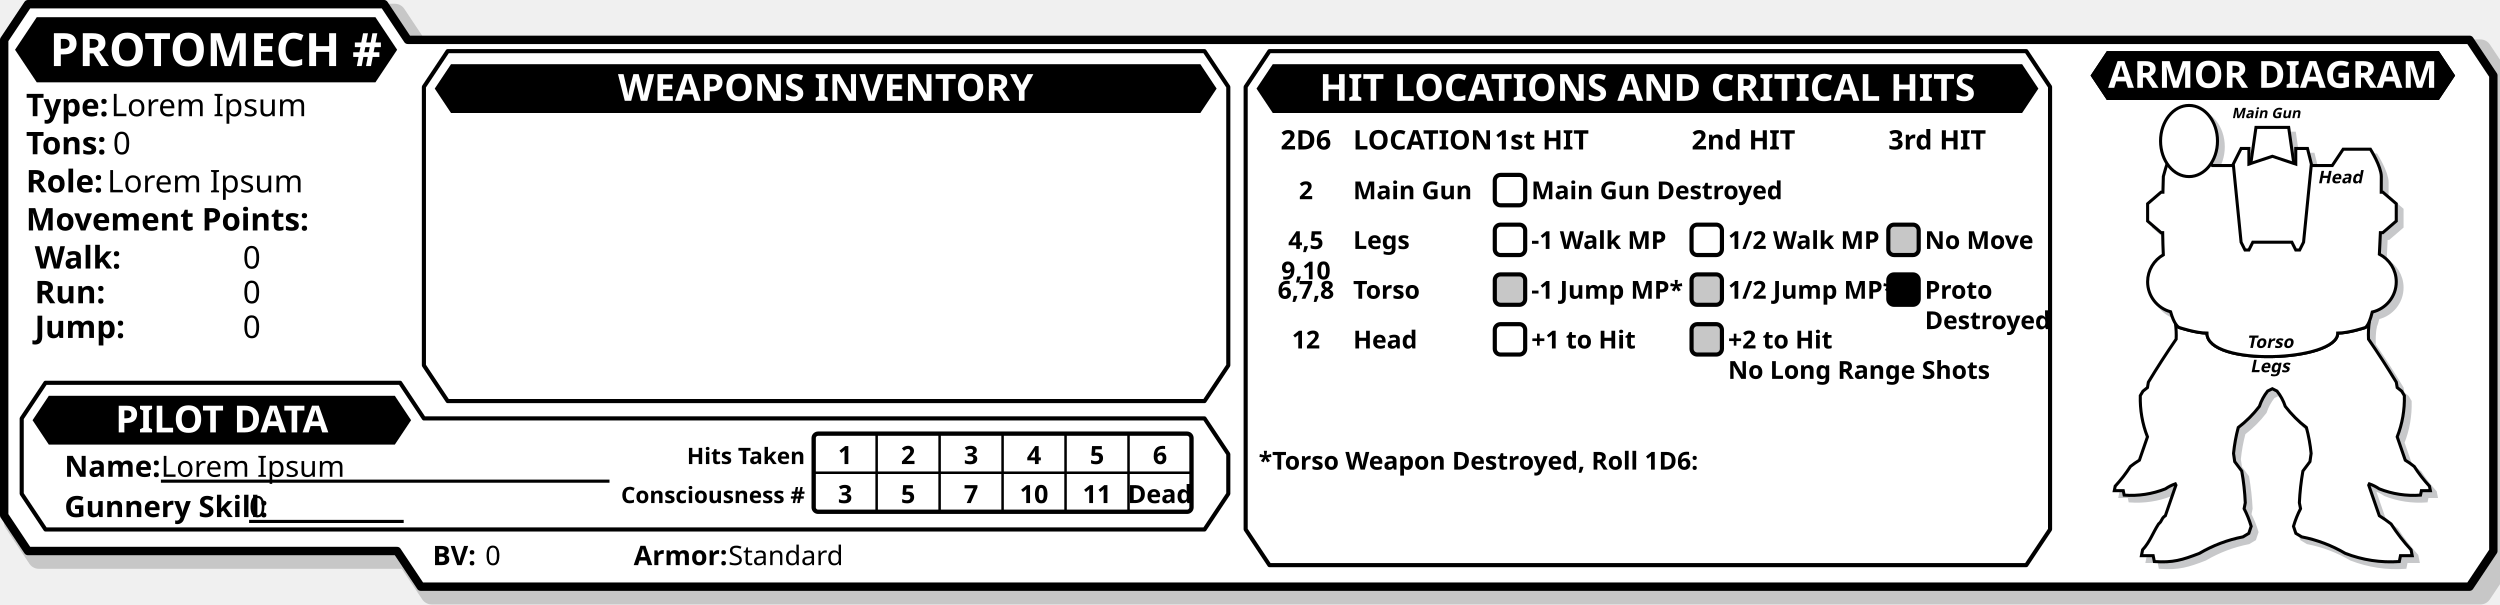
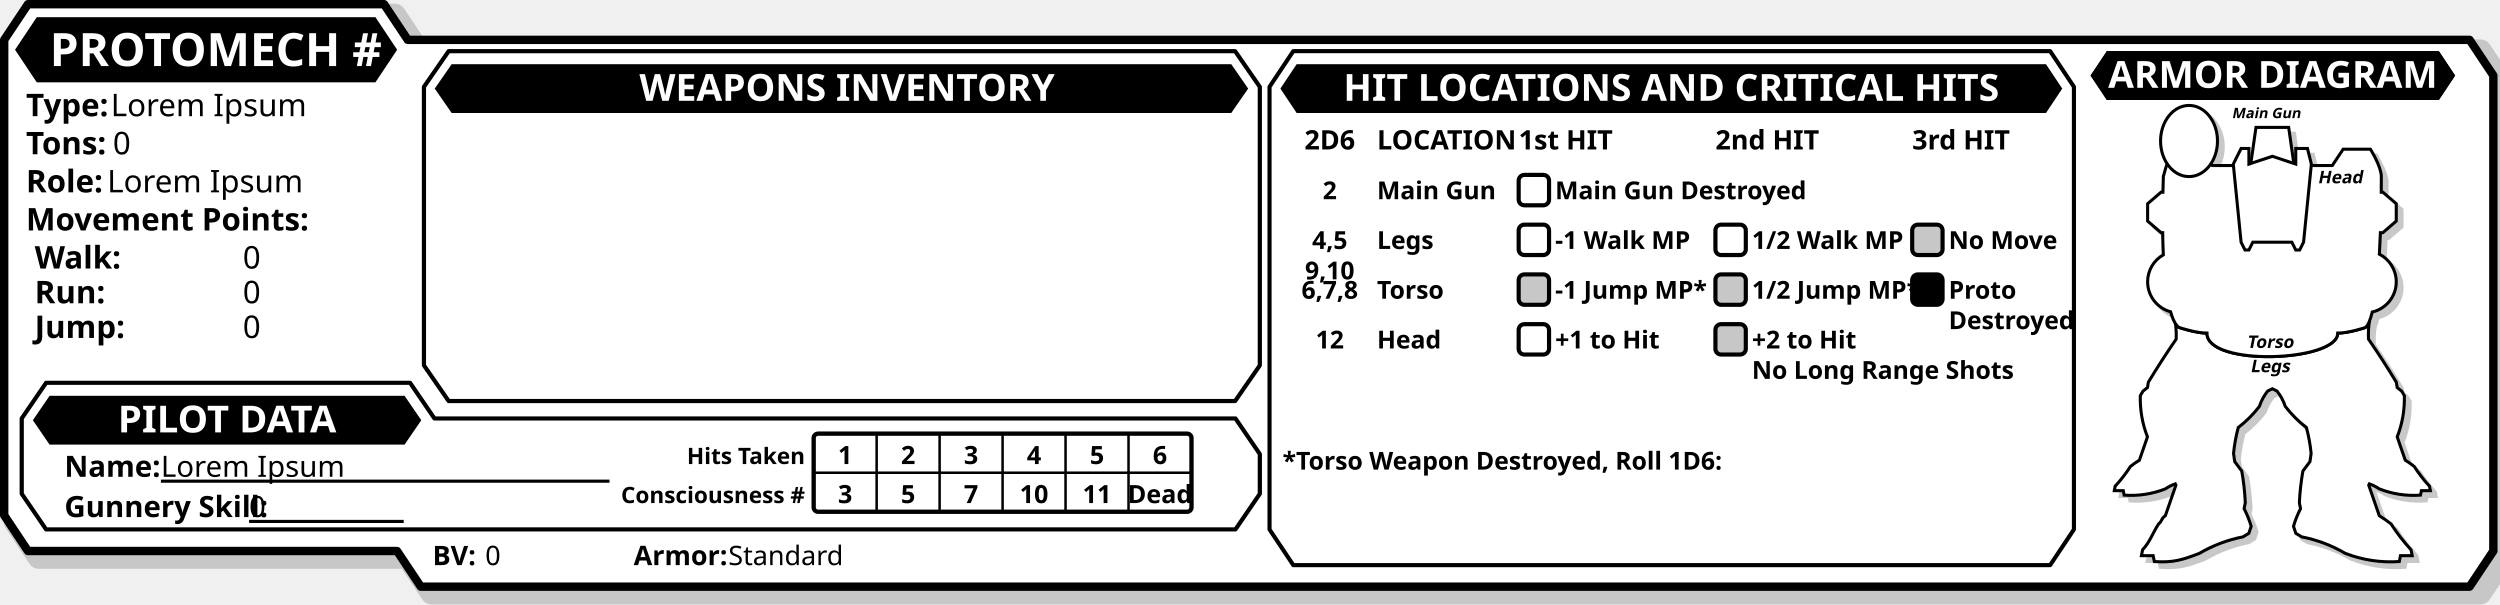
<svg xmlns="http://www.w3.org/2000/svg" contentScriptType="text/ecmascript" width="576.0" zoomAndPan="magnify" contentStyleType="text/css" height="139.2" preserveAspectRatio="xMidYMid meet" version="1.0" id="svg63">
  <defs id="defs63" />
  <g style="mml-color-elements:" id="rs_template">
    <g transform="translate (0.966 0.966)" id="g4">
      <path fill="#ffffff" d="M 2.5,10.714 L 7.975,2.500 l 82.038,0.000 l 5.475,8.214 L 570.525,10.714 l 5.475,8.214 L 576.000,127.486 l -5.475,8.214 L 98.488,135.700 l -5.475,-8.214 L 7.975,127.486 l -5.475,-8.214 Z" stroke-width="5.2" stroke-linejoin="round" stroke="#c7c7c7" id="path1" />
      <path fill="#ffffff" d="M 0.0,8.214 L 5.475,0.000 l 82.038,0.000 l 5.475,8.214 L 568.025,8.214 l 5.475,8.214 L 573.500,125.986 l -5.475,8.214 L 95.988,134.200 l -5.475,-8.214 L 5.475,125.986 l -5.475,-8.214 Z" stroke-width="1.932" stroke-linejoin="round" stroke="#000000" id="path2" />
      <g transform="translate (2.5,3.0)" id="g3">
        <path fill="#000000" d="M 0,7.500 l 4.999,-7.500 h 78.038 l 4.999,7.500 l -4.999,7.500 h -78.038 Z" id="path3" />
        <text fill="#ffffff" x="7.999" id="protomekIndex" y="11.250" style="font-family:Eurostile;font-size:10.600px;font-weight:bold;font-style:normal;mml-field-width:70.944" text-anchor="start">PROTOMECH #</text>
      </g>
    </g>
    <g transform="translate (3.000 18.000)" id="g8">
      <text x="3.000" y="8.774" fill="#000000" text-anchor="start" style="font-family:Eurostile;font-size:7.200px;font-weight:bold;font-style:normal" textLength="15.930" lengthAdjust="spacingAndGlyphs" id="text4">Type:</text>
      <text fill="#000000" x="22.523" id="type" y="8.774" style="font-family:Eurostile;font-size:7.200px;font-weight:normal;font-style:normal;mml-field-width:70" text-anchor="start">Lorem Ipsum</text>
      <text fill="#000000" x="50.333" id="type2" y="17.548" style="font-family:Eurostile;font-size:7.200px;font-weight:normal;font-style:normal;mml-field-width:45.333" text-anchor="start" />
      <text x="3.000" y="17.548" fill="#000000" text-anchor="start" style="font-family:Eurostile;font-size:7.200px;font-weight:bold;font-style:normal" textLength="16.411" lengthAdjust="spacingAndGlyphs" id="text5">Tons:</text>
      <text fill="#000000" x="23.004" id="tonnage" y="17.548" style="font-family:Eurostile;font-size:7.200px;font-weight:normal;font-style:normal;mml-field-width:22.329" text-anchor="start">0</text>
      <text x="3.000" y="26.322" fill="#000000" text-anchor="start" style="font-family:Eurostile;font-size:7.200px;font-weight:bold;font-style:normal" id="lblRole" textLength="15.108" lengthAdjust="spacingAndGlyphs">Role:</text>
      <text fill="#000000" x="21.702" id="role" y="26.322" style="font-family:Eurostile;font-size:7.200px;font-weight:normal;font-style:normal;mml-field-width:70.964" text-anchor="start">Lorem Ipsum</text>
      <text fill="#000000" x="3.000" y="35.095" style="font-family:Eurostile;font-size:7.200px;font-weight:bold;font-style:normal" text-anchor="start" id="text6">Movement Points:</text>
      <text fill="#000000" x="5.000" y="43.869" style="font-family:Eurostile;font-size:7.200px;font-weight:bold;font-style:normal" text-anchor="start" id="text7">Walk:</text>
      <text fill="#000000" x="55.000" id="mpWalk" y="43.869" style="font-family:Eurostile;font-size:7.200px;font-weight:normal;font-style:normal" text-anchor="middle">0</text>
      <text fill="#000000" x="5.000" y="51.869" style="font-family:Eurostile;font-size:7.200px;font-weight:bold;font-style:normal" text-anchor="start" id="text8">Run:</text>
      <text fill="#000000" x="55.000" id="mpRun" y="51.869" style="font-family:Eurostile;font-size:7.200px;font-weight:normal;font-style:normal" text-anchor="middle">0</text>
      <text fill="#000000" x="5.000" id="lblJump" y="59.869" style="font-family:Eurostile;font-size:7.200px;font-weight:bold;font-style:normal" text-anchor="start">Jump:</text>
      <text fill="#000000" x="55.000" id="mpJump" y="59.869" style="font-family:Eurostile;font-size:7.200px;font-weight:normal;font-style:normal" text-anchor="middle">0</text>
    </g>
    <g transform="translate (97.667 11.786)" id="g11">
      <g id="g10">
-         <path fill="#ffffff" d="M 0.0,8.214 L 5.475,0.000 L 179.858,0.000 l 5.475,8.214 L 185.333,72.405 l -5.475,8.214 L 5.475,80.619 l -5.475,-8.214 Z" stroke-width="0.95" stroke-linejoin="round" stroke="#000000" id="path8" />
+         <path fill="#ffffff" d="M 0.009,8.221 5.698,0.009 H 186.906 l 5.689,8.212 V 72.398 l -5.689,8.212 H 5.698 L 0.009,72.398 Z" stroke-width="0.968" stroke-linejoin="round" stroke="#000000" id="path8" />
        <g transform="translate (2.5,3.0)" id="g9">
-           <path fill="#000000" d="M 0,5.625 l 3.749,-5.625 h 172.643 l 3.749,5.625 l -3.749,5.625 h -172.643 Z" id="path9" />
-           <text x="90.071" y="8.438" fill="#ffffff" text-anchor="middle" style="font-family:Eurostile;font-size:8.600px;font-weight:bold;font-style:normal" textLength="88.665" lengthAdjust="spacingAndGlyphs" id="text9">WEAPONS INVENTORY</text>
-         </g>
-       </g>
-       <rect fill="none" x="3.000" width="179.333" id="inventory" height="65.369" y="14.250" />
-     </g>
-     <g transform="translate (287.000 11.786)" id="g38">
+           <path fill="#000000" d="M 0,5.625 3.9,0 H 183.512 l 3.9,5.625 -3.9,5.625 H 3.9 Z" id="path9" style="stroke-width:1.02" />
+           <text x="90" y="8.438" fill="#ffffff" text-anchor="middle" style="font-style:normal;font-weight:bold;font-size:8.6px;font-family:Eurostile" textLength="88.665" lengthAdjust="spacingAndGlyphs" id="text9" transform="translate(5)">WEAPONS INVENTORY</text>
+         </g>
+       </g>
+       <rect fill="none" x="3.000" width="189" id="inventory" height="65.369" y="14.250" />
+     </g>
+     <g transform="translate (292.5 11.786)" id="g38">
      <g id="g13">
        <path fill="#ffffff" d="M 0.0,8.214 L 5.475,0.000 L 179.858,0.000 l 5.475,8.214 L 185.333,110.200 l -5.475,8.214 L 5.475,118.414 l -5.475,-8.214 Z" stroke-width="0.95" stroke-linejoin="round" stroke="#000000" id="path11" />
        <g transform="translate (2.5,3.0)" id="g12">
          <path fill="#000000" d="M 0,5.625 l 3.749,-5.625 h 172.643 l 3.749,5.625 l -3.749,5.625 h -172.643 Z" id="path12" />
          <text x="90.071" y="8.438" fill="#ffffff" text-anchor="middle" style="font-family:Eurostile;font-size:8.600px;font-weight:bold;font-style:normal" textLength="135.352" lengthAdjust="spacingAndGlyphs" id="text12">HIT LOCATIONS AND CRITICAL HITS</text>
        </g>
      </g>
      <text fill="#000000" x="13.880" y="22.650" style="font-family:Eurostile;font-size:6.200px;font-weight:bold;font-style:normal" text-anchor="middle" id="text13">2D6</text>
      <text fill="#000000" x="24.760" y="22.650" style="font-family:Eurostile;font-size:6.200px;font-weight:bold;font-style:normal" text-anchor="start" id="text14">LOCATION</text>
      <text fill="#000000" x="57.400" y="22.650" style="font-family:Eurostile;font-size:6.200px;font-weight:bold;font-style:normal" text-anchor="start" id="text15">1st HIT</text>
      <text fill="#000000" x="102.733" y="22.650" style="font-family:Eurostile;font-size:6.200px;font-weight:bold;font-style:normal" text-anchor="start" id="text16">2nd HIT</text>
      <text fill="#000000" x="148.067" y="22.650" style="font-family:Eurostile;font-size:6.200px;font-weight:bold;font-style:normal" text-anchor="start" id="text17">3rd HIT</text>
      <text fill="#000000" x="13.880" y="34.113" style="font-family:Eurostile;font-size:5.700px;font-weight:bold;font-style:normal" text-anchor="middle" id="text18">2</text>
      <text fill="#000000" x="24.760" y="34.113" style="font-family:Eurostile;font-size:5.700px;font-weight:bold;font-style:normal" text-anchor="start" id="text19">Main Gun</text>
      <path fill="#ffffff" d="M 57.400,29.828 c 0,-0.726 0.589,-1.315 1.315,-1.315 l 4.370,0 c 0.726,0 1.315,0.589, 1.315,1.315 l 0,4.370 c 0,0.726 -0.589,1.315, -1.315,1.315 l -4.370,0 c -0.726,0 -1.315,-0.589, -1.315,-1.315Z" stroke-width="0.96" stroke-linejoin="round" stroke="#000000" id="gun_hit_1" />
      <text x="65.800" y="34.113" fill="#000000" text-anchor="start" style="font-family:Eurostile;font-size:5.700px;font-weight:bold;font-style:normal" textLength="44.779" lengthAdjust="spacingAndGlyphs" id="text20">Main Gun Destroyed</text>
      <text fill="#000000" x="13.880" y="45.575" style="font-family:Eurostile;font-size:5.700px;font-weight:bold;font-style:normal" text-anchor="middle" id="text21">4,5</text>
      <text fill="#000000" x="13.880" y="52.575" style="font-family:Eurostile;font-size:5.700px;font-weight:bold;font-style:normal" text-anchor="middle" id="text22">9,10</text>
      <text fill="#000000" x="24.760" y="45.575" style="font-family:Eurostile;font-size:5.700px;font-weight:bold;font-style:normal" text-anchor="start" id="text23">Legs</text>
      <path fill="#ffffff" d="M 57.400,41.290 c 0,-0.726 0.589,-1.315 1.315,-1.315 l 4.370,0 c 0.726,0 1.315,0.589, 1.315,1.315 l 0,4.370 c 0,0.726 -0.589,1.315, -1.315,1.315 l -4.370,0 c -0.726,0 -1.315,-0.589, -1.315,-1.315Z" stroke-width="0.96" stroke-linejoin="round" stroke="#000000" id="legs_hit_1" />
      <text x="65.800" y="45.575" fill="#000000" text-anchor="start" style="font-family:Eurostile;font-size:5.700px;font-weight:bold;font-style:normal" textLength="25.746" lengthAdjust="spacingAndGlyphs" id="text24">-1 Walk MP</text>
      <path fill="#ffffff" d="M 102.733,41.290 c 0,-0.726 0.589,-1.315 1.315,-1.315 l 4.370,0 c 0.726,0 1.315,0.589, 1.315,1.315 l 0,4.370 c 0,0.726 -0.589,1.315, -1.315,1.315 l -4.370,0 c -0.726,0 -1.315,-0.589, -1.315,-1.315Z" stroke-width="0.96" stroke-linejoin="round" stroke="#000000" id="legs_hit_2" />
      <text x="111.133" y="45.575" fill="#000000" text-anchor="start" style="font-family:Eurostile;font-size:5.700px;font-weight:bold;font-style:normal" textLength="30.872" lengthAdjust="spacingAndGlyphs" id="text25">1/2 Walk MP</text>
      <path fill="#c7c7c7" d="M 148.067,41.290 c 0,-0.726 0.589,-1.315 1.315,-1.315 l 4.370,0 c 0.726,0 1.315,0.589, 1.315,1.315 l 0,4.370 c 0,0.726 -0.589,1.315, -1.315,1.315 l -4.370,0 c -0.726,0 -1.315,-0.589, -1.315,-1.315Z" stroke-width="0.96" stroke-linejoin="round" stroke="#000000" id="legs_hit_3" />
      <text x="156.467" y="45.575" fill="#000000" text-anchor="start" style="font-family:Eurostile;font-size:5.700px;font-weight:bold;font-style:normal" textLength="19.581" lengthAdjust="spacingAndGlyphs" id="text26">No Move</text>
      <text fill="#000000" x="13.880" y="57.038" style="font-family:Eurostile;font-size:5.700px;font-weight:bold;font-style:normal" text-anchor="middle" id="text27">6,7,8</text>
      <text fill="#000000" x="24.760" y="57.038" style="font-family:Eurostile;font-size:5.700px;font-weight:bold;font-style:normal" text-anchor="start" id="text28">Torso</text>
      <path fill="#c7c7c7" d="M 57.400,52.753 c 0,-0.726 0.589,-1.315 1.315,-1.315 l 4.370,0 c 0.726,0 1.315,0.589, 1.315,1.315 l 0,4.370 c 0,0.726 -0.589,1.315, -1.315,1.315 l -4.370,0 c -0.726,0 -1.315,-0.589, -1.315,-1.315Z" stroke-width="0.96" stroke-linejoin="round" stroke="#000000" id="torso_hit_1" />
      <text x="65.800" y="57.038" fill="#000000" text-anchor="start" style="font-family:Eurostile;font-size:5.700px;font-weight:bold;font-style:normal" textLength="29.808" lengthAdjust="spacingAndGlyphs" id="text29">-1 Jump MP*</text>
      <path fill="#c7c7c7" d="M 102.733,52.753 c 0,-0.726 0.589,-1.315 1.315,-1.315 l 4.370,0 c 0.726,0 1.315,0.589, 1.315,1.315 l 0,4.370 c 0,0.726 -0.589,1.315, -1.315,1.315 l -4.370,0 c -0.726,0 -1.315,-0.589, -1.315,-1.315Z" stroke-width="0.96" stroke-linejoin="round" stroke="#000000" id="torso_hit_2" />
      <text x="111.133" y="57.038" fill="#000000" text-anchor="start" style="font-family:Eurostile;font-size:5.700px;font-weight:bold;font-style:normal" textLength="34.933" lengthAdjust="spacingAndGlyphs" id="text30">1/2 Jump MP*</text>
      <path fill="#000000" d="M 148.067,52.753 c 0,-0.726 0.589,-1.315 1.315,-1.315 l 4.370,0 c 0.726,0 1.315,0.589, 1.315,1.315 l 0,4.370 c 0,0.726 -0.589,1.315, -1.315,1.315 l -4.370,0 c -0.726,0 -1.315,-0.589, -1.315,-1.315Z" stroke-width="0.96" stroke-linejoin="round" stroke="#000000" id="torso_hit_3" />
      <text x="156.467" y="57.038" fill="#000000" text-anchor="start" style="font-family:Eurostile;font-size:5.700px;font-weight:bold;font-style:normal" textLength="12.419" lengthAdjust="spacingAndGlyphs" id="text31">Proto</text>
      <text x="156.467" y="64.038" fill="#000000" text-anchor="start" style="font-family:Eurostile;font-size:5.700px;font-weight:bold;font-style:normal" textLength="22.603" lengthAdjust="spacingAndGlyphs" id="text32">Destroyed</text>
      <text fill="#000000" x="13.880" y="68.501" style="font-family:Eurostile;font-size:5.700px;font-weight:bold;font-style:normal" text-anchor="middle" id="text33">12</text>
      <text fill="#000000" x="24.760" y="68.501" style="font-family:Eurostile;font-size:5.700px;font-weight:bold;font-style:normal" text-anchor="start" id="text34">Head</text>
      <path fill="#ffffff" d="M 57.400,64.216 c 0,-0.726 0.589,-1.315 1.315,-1.315 l 4.370,0 c 0.726,0 1.315,0.589, 1.315,1.315 l 0,4.370 c 0,0.726 -0.589,1.315, -1.315,1.315 l -4.370,0 c -0.726,0 -1.315,-0.589, -1.315,-1.315Z" stroke-width="0.96" stroke-linejoin="round" stroke="#000000" id="head_hit_1" />
      <text x="65.800" y="68.501" fill="#000000" text-anchor="start" style="font-family:Eurostile;font-size:5.700px;font-weight:bold;font-style:normal" textLength="19.977" lengthAdjust="spacingAndGlyphs" id="text35">+1 to Hit</text>
      <path fill="#c7c7c7" d="M 102.733,64.216 c 0,-0.726 0.589,-1.315 1.315,-1.315 l 4.370,0 c 0.726,0 1.315,0.589, 1.315,1.315 l 0,4.370 c 0,0.726 -0.589,1.315, -1.315,1.315 l -4.370,0 c -0.726,0 -1.315,-0.589, -1.315,-1.315Z" stroke-width="0.96" stroke-linejoin="round" stroke="#000000" id="head_hit_2" />
      <text x="111.133" y="68.501" fill="#000000" text-anchor="start" style="font-family:Eurostile;font-size:5.700px;font-weight:bold;font-style:normal" textLength="19.975" lengthAdjust="spacingAndGlyphs" id="text36">+2 to Hit</text>
      <text x="111.133" y="75.501" fill="#000000" text-anchor="start" style="font-family:Eurostile;font-size:5.700px;font-weight:bold;font-style:normal" textLength="47.320" lengthAdjust="spacingAndGlyphs" id="text37">No Long Range Shots</text>
      <text fill="#000000" x="3.000" y="96.414" style="font-family:Eurostile;font-size:5.700px;font-weight:bold;font-style:normal" text-anchor="start" id="text38">*Torso Weapon Destroyed, Roll 1D6:</text>
      <text fill="#000000" x="6.000" id="torsoWeapon_0" y="103.414" style="font-family:Eurostile;font-size:5.700px;font-weight:bold;font-style:normal;mml-field-width:54.400" text-anchor="start" />
      <text fill="#000000" x="65.840" id="torsoWeapon_1" y="103.414" style="font-family:Eurostile;font-size:5.700px;font-weight:bold;font-style:normal;mml-field-width:54.400" text-anchor="start" />
      <text fill="#000000" x="125.680" id="torsoWeapon_2" y="103.414" style="font-family:Eurostile;font-size:5.700px;font-weight:bold;font-style:normal;mml-field-width:54.400" text-anchor="start" />
      <text fill="#000000" x="6.000" id="torsoWeapon_3" y="110.414" style="font-family:Eurostile;font-size:5.700px;font-weight:bold;font-style:normal;mml-field-width:54.400" text-anchor="start" />
      <text fill="#000000" x="65.840" id="torsoWeapon_4" y="110.414" style="font-family:Eurostile;font-size:5.700px;font-weight:bold;font-style:normal;mml-field-width:54.400" text-anchor="start" />
      <text fill="#000000" x="125.680" id="torsoWeapon_5" y="110.414" style="font-family:Eurostile;font-size:5.700px;font-weight:bold;font-style:normal;mml-field-width:54.400" text-anchor="start" />
      <text x="6.000" y="115.414" fill="#000000" text-anchor="start" style="font-family:Eurostile;font-size:5.000px;font-weight:bold;font-style:normal" visibility="hidden" id="magClampNote">Magnetic Clamp System destroyed on first torso critical</text>
    </g>
    <g transform="translate (476.333 11.786)" id="g45">
      <g transform="translate (5.337634,0.0)" id="g39">
        <path fill="#000000" d="M 0,5.625 l 3.749,-5.625 h 76.493 l 3.749,5.625 l -3.749,5.625 h -76.493 Z" id="path38" />
        <text x="41.996" y="8.438" fill="#ffffff" text-anchor="middle" style="font-family:Eurostile;font-size:8.600px;font-weight:bold;font-style:normal" textLength="69.539" lengthAdjust="spacingAndGlyphs" id="text39">ARMOR DIAGRAM</text>
      </g>
      <g transform="matrix(0.940 0 0 0.940 9.838 11.250)" id="g43">
        <g id="armor_diagram_protomek_quad" transform="matrix(1,0,0,-1,-488.9402,690.4822)">
          <g id="g2708" transform="translate(568.6331,594.4059)">
            <path style="fill:#c7c8ca;fill-opacity:1;fill-rule:nonzero;stroke:none" d="m 0,0 c -1.387,1.502 -2.627,3.106 -3.736,4.834 -0.702,0.555 -1.436,1.067 -2.198,1.539 l -1.978,5.714 c 1.266,3.197 1.851,6.656 1.76,10.109 l -0.661,1.097 -1.099,0.88 -0.219,1.319 c -2.176,3.6 -4.444,7.112 -6.812,10.548 -0.073,1.465 0,2.923 0.216,4.374 -0.616,-1.51 -1.084,-1.559 -1.084,-1.559 0,0 -4.007,-1.335 -6.678,-1.335 0,-7.012 -32.053,-8.347 -32.053,0 -2.671,0 -6.679,1.335 -6.679,1.335 0,0 -0.434,0.038 -1.023,0.954 0.151,-1.251 0.218,-2.507 0.156,-3.769 -2.368,-3.436 -4.637,-6.948 -6.812,-10.548 l -0.219,-1.319 -1.1,-0.88 -0.66,-1.097 c -0.092,-3.453 0.493,-6.912 1.76,-10.109 L -71.097,6.373 C -71.859,5.901 -72.591,5.389 -73.295,4.834 -74.404,3.106 -75.645,1.502 -77.031,0 l -0.219,-1.098 h 2.197 l 0.221,-1.099 c 3.474,-0.249 6.88,0.27 10.107,1.538 0.753,0.517 1.561,0.927 2.424,1.228 l 0.157,-0.315 -2.594,-7.493 c -0.997,-0.619 -0.735,-1.293 -1.658,-2.017 -1.456,-2.265 -2.101,-4.369 -3.917,-6.34 l -0.288,-1.44 h 2.879 l 0.288,-1.441 c 4.548,-0.307 6.815,0.373 11.052,2.017 3.287,1.93 6.917,3.304 10.662,4.035 l 1.442,0.864 0.576,1.729 c -0.437,1.494 -1.013,2.936 -1.728,4.322 l 0.286,1.442 c -0.121,2.633 -0.404,5.183 -0.864,7.779 -0.575,0.768 -1.151,1.537 -1.727,2.306 l -0.289,2.016 c 0.217,2.147 0.6,4.255 1.153,6.341 1.944,1.493 3.695,3.243 5.185,5.186 0.45,1.362 1.122,2.611 2.018,3.746 l 1.153,0.576 1.152,-0.576 c 0.898,-1.134 1.571,-2.383 2.017,-3.746 1.491,-1.943 3.242,-3.693 5.186,-5.186 0.556,-2.085 0.938,-4.194 1.153,-6.341 L -29.294,6.017 C -29.871,5.249 -30.448,4.48 -31.023,3.711 -31.48,1.115 -31.764,-1.435 -31.888,-4.068 L -31.6,-5.51 c -0.716,-1.386 -1.294,-2.827 -1.729,-4.322 l 0.576,-1.729 1.441,-0.864 c 3.746,-0.731 7.375,-2.105 10.663,-4.035 4.237,-1.644 8.706,-2.324 13.254,-2.017 l 0.288,1.441 h 2.88 l -0.287,1.44 c -1.817,1.971 -3.443,4.074 -4.898,6.34 -0.923,0.726 -1.883,1.399 -2.881,2.017 l -2.595,7.493 0.158,0.315 c 0.863,-0.301 1.67,-0.711 2.423,-1.228 3.228,-1.268 6.634,-1.787 10.108,-1.538 l 0.22,1.099 h 2.198 z" id="path2710" />
          </g>
          <g id="g2712" transform="translate(568.6331,594.4059)">
            <path style="fill:none;stroke:#c7c8ca;stroke-width:0.75;stroke-linecap:butt;stroke-linejoin:miter;stroke-miterlimit:4;stroke-dasharray:none;stroke-opacity:1" d="m 0,0 c -1.387,1.502 -2.627,3.106 -3.736,4.834 -0.702,0.555 -1.436,1.067 -2.198,1.539 l -1.978,5.714 c 1.266,3.197 1.851,6.656 1.76,10.109 l -0.661,1.097 -1.099,0.88 -0.219,1.319 c -2.176,3.6 -4.444,7.112 -6.812,10.548 -0.073,1.465 0,2.923 0.216,4.374 -0.616,-1.51 -1.084,-1.559 -1.084,-1.559 0,0 -4.007,-1.335 -6.678,-1.335 0,-7.012 -32.053,-8.347 -32.053,0 -2.671,0 -6.679,1.335 -6.679,1.335 0,0 -0.434,0.038 -1.023,0.954 0.151,-1.251 0.218,-2.507 0.156,-3.769 -2.368,-3.436 -4.637,-6.948 -6.812,-10.548 l -0.219,-1.319 -1.1,-0.88 -0.66,-1.097 c -0.092,-3.453 0.493,-6.912 1.76,-10.109 L -71.097,6.373 C -71.859,5.901 -72.591,5.389 -73.295,4.834 -74.404,3.106 -75.645,1.502 -77.031,0 l -0.219,-1.098 h 2.197 l 0.221,-1.099 c 3.474,-0.249 6.88,0.27 10.107,1.538 0.753,0.517 1.561,0.927 2.424,1.228 l 0.157,-0.315 -2.594,-7.493 c -0.997,-0.619 -0.735,-1.293 -1.658,-2.017 -1.456,-2.265 -2.101,-4.369 -3.917,-6.34 l -0.288,-1.44 h 2.879 l 0.288,-1.441 c 4.548,-0.307 6.815,0.373 11.052,2.017 3.287,1.93 6.917,3.304 10.662,4.035 l 1.442,0.864 0.576,1.729 c -0.437,1.494 -1.013,2.936 -1.728,4.322 l 0.286,1.442 c -0.121,2.633 -0.404,5.183 -0.864,7.779 -0.575,0.768 -1.151,1.537 -1.727,2.306 l -0.289,2.016 c 0.217,2.147 0.6,4.255 1.153,6.341 1.944,1.493 3.695,3.243 5.185,5.186 0.45,1.362 1.122,2.611 2.018,3.746 l 1.153,0.576 1.152,-0.576 c 0.898,-1.134 1.571,-2.383 2.017,-3.746 1.491,-1.943 3.242,-3.693 5.186,-5.186 0.556,-2.085 0.938,-4.194 1.153,-6.341 L -29.294,6.017 C -29.871,5.249 -30.448,4.48 -31.023,3.711 -31.48,1.115 -31.764,-1.435 -31.888,-4.068 L -31.6,-5.51 c -0.716,-1.386 -1.294,-2.827 -1.729,-4.322 l 0.576,-1.729 1.441,-0.864 c 3.746,-0.731 7.375,-2.105 10.663,-4.035 4.237,-1.644 8.706,-2.324 13.254,-2.017 l 0.288,1.441 h 2.88 l -0.287,1.44 c -1.817,1.971 -3.443,4.074 -4.898,6.34 -0.923,0.726 -1.883,1.399 -2.881,2.017 l -2.595,7.493 0.158,0.315 c 0.863,-0.301 1.67,-0.711 2.423,-1.228 3.228,-1.268 6.634,-1.787 10.108,-1.538 l 0.22,1.099 h 2.198 z" id="path2714" />
          </g>
          <g id="g2716" transform="translate(560.4944,644.5001)">
            <path style="fill:#c7c8ca;fill-opacity:1;fill-rule:nonzero;stroke:none" d="m 0,0 c 0,2.953 -1.683,5.507 -4.139,6.772 0.097,1.612 0.182,3.361 0.251,5.275 h 0.593 l 3.294,2.835 v 4.252 l -3.294,2.835 h -0.386 c 0.01,1.24 0.016,2.52 0.015,3.855 -0.022,2.493 -2.671,6.678 -2.671,6.678 h -6.677 l -2.671,-4.006 h -9.35 l -1.336,9.349 h -8.014 l -1.336,-9.349 h -9.348 l -2.671,4.006 h -6.677 c 0,0 -1.185,-0.966 -2.671,-6.678 -0.046,-1.337 -0.08,-2.613 -0.109,-3.855 h -0.455 l -3.293,-2.835 v -4.252 l 3.293,-2.835 h 0.397 c 0.029,-1.971 0.082,-3.78 0.158,-5.432 -2.297,-1.312 -3.848,-3.78 -3.848,-6.615 0,-3.518 2.387,-6.471 5.629,-7.347 0.419,-1.457 0.844,-2.369 1.211,-2.939 0.588,-0.916 1.023,-0.953 1.023,-0.953 0,0 4.008,-1.336 6.679,-1.336 0,-8.346 32.052,-7.011 32.052,0 2.671,0 6.679,1.336 6.679,1.336 0,0 0.468,0.049 1.084,1.559 0.222,0.544 0.463,1.279 0.708,2.269 C -2.512,-6.624 0,-3.608 0,0" id="path2718" />
          </g>
          <g id="g2720" transform="translate(560.4944,644.5001)">
            <path style="fill:none;stroke:#c7c8ca;stroke-width:0.75;stroke-linecap:butt;stroke-linejoin:miter;stroke-miterlimit:4;stroke-dasharray:none;stroke-opacity:1" d="m 0,0 c 0,2.953 -1.683,5.507 -4.139,6.772 0.097,1.612 0.182,3.361 0.251,5.275 h 0.593 l 3.294,2.835 v 4.252 l -3.294,2.835 h -0.386 c 0.01,1.24 0.016,2.52 0.015,3.855 -0.022,2.493 -2.671,6.678 -2.671,6.678 h -6.677 l -2.671,-4.006 h -9.35 l -1.336,9.349 h -8.014 l -1.336,-9.349 h -9.348 l -2.671,4.006 h -6.677 c 0,0 -1.185,-0.966 -2.671,-6.678 -0.046,-1.337 -0.08,-2.613 -0.109,-3.855 h -0.455 l -3.293,-2.835 v -4.252 l 3.293,-2.835 h 0.397 c 0.029,-1.971 0.082,-3.78 0.158,-5.432 -2.297,-1.312 -3.848,-3.78 -3.848,-6.615 0,-3.518 2.387,-6.471 5.629,-7.347 0.419,-1.457 0.844,-2.369 1.211,-2.939 0.588,-0.916 1.023,-0.953 1.023,-0.953 0,0 4.008,-1.336 6.679,-1.336 0,-8.346 32.052,-7.011 32.052,0 2.671,0 6.679,1.336 6.679,1.336 0,0 0.468,0.049 1.084,1.559 0.222,0.544 0.463,1.279 0.708,2.269 C -2.512,-6.624 0,-3.608 0,0 Z" id="path2722" />
          </g>
          <g id="shadow_MG" transform="translate(509.6985,687.7286)">
            <path style="fill:#c7c8ca;fill-opacity:1;fill-rule:nonzero;stroke:#c7c8ca;stroke-width:0.75;stroke-linecap:butt;stroke-linejoin:miter;stroke-miterlimit:4;stroke-dasharray:none;stroke-opacity:1" d="m 0,0 c -3.853,0 -6.977,-3.906 -6.977,-8.721 0,-4.817 3.124,-8.72 6.977,-8.72 3.854,0 6.978,3.903 6.978,8.72 C 6.978,-3.906 3.854,0 0,0" id="path2726" />
          </g>
          <g id="g2728" transform="translate(537.7727,654.2096)">
            <path style="fill:#c7c8ca;fill-opacity:1;fill-rule:nonzero;stroke:none" d="M 0,0 -0.957,-1.914 H -1.914 L -2.87,0 h -9.57 l -0.957,-1.914 h -0.958 L -15.312,0 l -1.914,19.141 1.914,3.828 h 1.913 l 10e-4,-3.828 5.742,1.914 5.744,-1.914 -0.002,3.828 h 2.871 l 0.957,-3.828 z" id="path2730" />
          </g>
          <g id="g2732" transform="translate(537.7727,654.2096)">
            <path style="fill:none;stroke:#c7c8ca;stroke-width:0.75;stroke-linecap:butt;stroke-linejoin:miter;stroke-miterlimit:10;stroke-dasharray:none;stroke-opacity:1" d="M 0,0 -0.957,-1.914 H -1.914 L -2.87,0 h -9.57 l -0.957,-1.914 h -0.958 L -15.312,0 l -1.914,19.141 1.914,3.828 h 1.913 l 10e-4,-3.828 5.742,1.914 5.744,-1.914 -0.002,3.828 h 2.871 l 0.957,-3.828 z" id="path2734" />
          </g>
          <g id="g2736" transform="translate(567.2151,595.8232)">
            <path style="fill:#ffffff;fill-opacity:1;fill-rule:nonzero;stroke:none" d="m 0,0 c -1.387,1.502 -2.627,3.106 -3.736,4.834 -0.702,0.555 -1.436,1.067 -2.198,1.539 l -1.978,5.714 c 1.266,3.197 1.851,6.656 1.76,10.109 l -0.661,1.097 -1.099,0.88 -0.219,1.319 c -2.176,3.6 -4.444,7.112 -6.812,10.548 -0.073,1.465 0,2.923 0.216,4.374 -0.616,-1.51 -1.084,-1.559 -1.084,-1.559 0,0 -4.007,-1.335 -6.678,-1.335 0,-7.012 -32.053,-8.347 -32.053,0 -2.671,0 -6.679,1.335 -6.679,1.335 0,0 -0.434,0.038 -1.023,0.954 0.151,-1.251 0.218,-2.507 0.156,-3.769 -2.368,-3.436 -4.637,-6.948 -6.812,-10.548 l -0.219,-1.319 -1.1,-0.88 -0.66,-1.097 c -0.092,-3.453 0.493,-6.912 1.76,-10.109 L -71.097,6.373 C -71.859,5.901 -72.591,5.389 -73.295,4.834 -74.404,3.106 -75.645,1.502 -77.031,0 l -0.219,-1.098 h 2.197 l 0.221,-1.099 c 3.474,-0.249 6.88,0.27 10.107,1.538 0.753,0.517 1.561,0.927 2.424,1.228 l 0.157,-0.315 -2.594,-7.493 c -0.997,-0.619 -0.735,-1.293 -1.658,-2.017 -1.456,-2.265 -2.101,-4.369 -3.917,-6.34 l -0.288,-1.44 h 2.879 l 0.288,-1.441 c 4.548,-0.307 6.815,0.373 11.052,2.017 3.287,1.93 6.917,3.304 10.662,4.035 l 1.442,0.864 0.576,1.729 c -0.437,1.494 -1.013,2.936 -1.728,4.322 l 0.286,1.442 c -0.121,2.633 -0.404,5.183 -0.864,7.779 -0.575,0.768 -1.151,1.537 -1.727,2.306 l -0.289,2.016 c 0.217,2.147 0.6,4.255 1.153,6.341 1.944,1.493 3.695,3.243 5.185,5.186 0.45,1.362 1.122,2.611 2.018,3.746 l 1.153,0.576 1.152,-0.576 c 0.898,-1.134 1.571,-2.383 2.017,-3.746 1.491,-1.943 3.242,-3.693 5.186,-5.186 0.556,-2.085 0.938,-4.194 1.153,-6.341 L -29.294,6.017 C -29.871,5.249 -30.448,4.48 -31.023,3.711 -31.48,1.115 -31.764,-1.435 -31.888,-4.068 L -31.6,-5.51 c -0.716,-1.386 -1.294,-2.827 -1.729,-4.322 l 0.576,-1.729 1.441,-0.864 c 3.746,-0.731 7.375,-2.105 10.663,-4.035 4.237,-1.644 8.706,-2.324 13.254,-2.017 l 0.288,1.441 h 2.88 l -0.287,1.44 c -1.817,1.971 -3.443,4.074 -4.898,6.34 -0.923,0.726 -1.883,1.399 -2.881,2.017 l -2.595,7.493 0.158,0.315 c 0.863,-0.301 1.67,-0.711 2.423,-1.228 3.228,-1.268 6.634,-1.787 10.108,-1.538 l 0.22,1.099 h 2.198 z" id="path2738" />
          </g>
          <g id="g2740" transform="translate(567.2151,595.8232)">
            <path style="fill:none;stroke:#000000;stroke-width:0.75;stroke-linecap:butt;stroke-linejoin:miter;stroke-miterlimit:4;stroke-dasharray:none;stroke-opacity:1" d="m 0,0 c -1.387,1.502 -2.627,3.106 -3.736,4.834 -0.702,0.555 -1.436,1.067 -2.198,1.539 l -1.978,5.714 c 1.266,3.197 1.851,6.656 1.76,10.109 l -0.661,1.097 -1.099,0.88 -0.219,1.319 c -2.176,3.6 -4.444,7.112 -6.812,10.548 -0.073,1.465 0,2.923 0.216,4.374 -0.616,-1.51 -1.084,-1.559 -1.084,-1.559 0,0 -4.007,-1.335 -6.678,-1.335 0,-7.012 -32.053,-8.347 -32.053,0 -2.671,0 -6.679,1.335 -6.679,1.335 0,0 -0.434,0.038 -1.023,0.954 0.151,-1.251 0.218,-2.507 0.156,-3.769 -2.368,-3.436 -4.637,-6.948 -6.812,-10.548 l -0.219,-1.319 -1.1,-0.88 -0.66,-1.097 c -0.092,-3.453 0.493,-6.912 1.76,-10.109 L -71.097,6.373 C -71.859,5.901 -72.591,5.389 -73.295,4.834 -74.404,3.106 -75.645,1.502 -77.031,0 l -0.219,-1.098 h 2.197 l 0.221,-1.099 c 3.474,-0.249 6.88,0.27 10.107,1.538 0.753,0.517 1.561,0.927 2.424,1.228 l 0.157,-0.315 -2.594,-7.493 c -0.997,-0.619 -0.735,-1.293 -1.658,-2.017 -1.456,-2.265 -2.101,-4.369 -3.917,-6.34 l -0.288,-1.44 h 2.879 l 0.288,-1.441 c 4.548,-0.307 6.815,0.373 11.052,2.017 3.287,1.93 6.917,3.304 10.662,4.035 l 1.442,0.864 0.576,1.729 c -0.437,1.494 -1.013,2.936 -1.728,4.322 l 0.286,1.442 c -0.121,2.633 -0.404,5.183 -0.864,7.779 -0.575,0.768 -1.151,1.537 -1.727,2.306 l -0.289,2.016 c 0.217,2.147 0.6,4.255 1.153,6.341 1.944,1.493 3.695,3.243 5.185,5.186 0.45,1.362 1.122,2.611 2.018,3.746 l 1.153,0.576 1.152,-0.576 c 0.898,-1.134 1.571,-2.383 2.017,-3.746 1.491,-1.943 3.242,-3.693 5.186,-5.186 0.556,-2.085 0.938,-4.194 1.153,-6.341 L -29.294,6.017 C -29.871,5.249 -30.448,4.48 -31.023,3.711 -31.48,1.115 -31.764,-1.435 -31.888,-4.068 L -31.6,-5.51 c -0.716,-1.386 -1.294,-2.827 -1.729,-4.322 l 0.576,-1.729 1.441,-0.864 c 3.746,-0.731 7.375,-2.105 10.663,-4.035 4.237,-1.644 8.706,-2.324 13.254,-2.017 l 0.288,1.441 h 2.88 l -0.287,1.44 c -1.817,1.971 -3.443,4.074 -4.898,6.34 -0.923,0.726 -1.883,1.399 -2.881,2.017 l -2.595,7.493 0.158,0.315 c 0.863,-0.301 1.67,-0.711 2.423,-1.228 3.228,-1.268 6.634,-1.787 10.108,-1.538 l 0.22,1.099 h 2.198 z" id="path2742" />
          </g>
          <g id="g2744" transform="translate(559.0764,645.9175)">
            <path style="fill:#ffffff;fill-opacity:1;fill-rule:nonzero;stroke:none" d="m 0,0 c 0,2.953 -1.683,5.507 -4.139,6.772 0.097,1.612 0.182,3.361 0.251,5.275 h 0.593 l 3.294,2.835 v 4.252 l -3.294,2.835 h -0.386 c 0.01,1.24 0.016,2.52 0.015,3.855 -0.022,2.493 -2.671,6.678 -2.671,6.678 h -6.677 l -2.671,-4.006 h -9.35 l -1.336,9.349 h -8.014 l -1.336,-9.349 h -9.348 l -2.671,4.006 h -6.677 c 0,0 -1.185,-0.966 -2.671,-6.678 -0.046,-1.337 -0.08,-2.613 -0.109,-3.855 h -0.455 l -3.293,-2.835 v -4.252 l 3.293,-2.835 h 0.397 c 0.029,-1.971 0.082,-3.78 0.158,-5.432 -2.297,-1.312 -3.848,-3.78 -3.848,-6.615 0,-3.518 2.387,-6.471 5.629,-7.347 0.419,-1.457 0.844,-2.369 1.211,-2.939 0.588,-0.916 1.023,-0.953 1.023,-0.953 0,0 4.008,-1.336 6.679,-1.336 0,-8.346 32.052,-7.011 32.052,0 2.671,0 6.679,1.336 6.679,1.336 0,0 0.468,0.049 1.084,1.559 0.222,0.544 0.463,1.279 0.708,2.269 C -2.512,-6.624 0,-3.608 0,0" id="path2746" />
          </g>
          <g id="g2748" transform="translate(559.0764,645.9175)">
            <path style="fill:none;stroke:#000000;stroke-width:0.75;stroke-linecap:butt;stroke-linejoin:miter;stroke-miterlimit:4;stroke-dasharray:none;stroke-opacity:1" d="m 0,0 c 0,2.953 -1.683,5.507 -4.139,6.772 0.097,1.612 0.182,3.361 0.251,5.275 h 0.593 l 3.294,2.835 v 4.252 l -3.294,2.835 h -0.386 c 0.01,1.24 0.016,2.52 0.015,3.855 -0.022,2.493 -2.671,6.678 -2.671,6.678 h -6.677 l -2.671,-4.006 h -9.35 l -1.336,9.349 h -8.014 l -1.336,-9.349 h -9.348 l -2.671,4.006 h -6.677 c 0,0 -1.185,-0.966 -2.671,-6.678 -0.046,-1.337 -0.08,-2.613 -0.109,-3.855 h -0.455 l -3.293,-2.835 v -4.252 l 3.293,-2.835 h 0.397 c 0.029,-1.971 0.082,-3.78 0.158,-5.432 -2.297,-1.312 -3.848,-3.78 -3.848,-6.615 0,-3.518 2.387,-6.471 5.629,-7.347 0.419,-1.457 0.844,-2.369 1.211,-2.939 0.588,-0.916 1.023,-0.953 1.023,-0.953 0,0 4.008,-1.336 6.679,-1.336 0,-8.346 32.052,-7.011 32.052,0 2.671,0 6.679,1.336 6.679,1.336 0,0 0.468,0.049 1.084,1.559 0.222,0.544 0.463,1.279 0.708,2.269 C -2.512,-6.624 0,-3.608 0,0 Z" id="path2750" />
          </g>
          <g id="armor_MG" transform="translate(508.2805,689.1461)">
            <path style="fill:#ffffff;fill-opacity:1;fill-rule:nonzero;stroke:#000000;stroke-width:0.75;stroke-linecap:butt;stroke-linejoin:miter;stroke-miterlimit:4;stroke-dasharray:none;stroke-opacity:1" d="m 0,0 c -3.853,0 -6.977,-3.906 -6.977,-8.721 0,-4.817 3.124,-8.72 6.977,-8.72 3.854,0 6.978,3.903 6.978,8.72 C 6.978,-3.906 3.854,0 0,0" id="path2754" />
          </g>
          <g id="g2756" transform="translate(536.3547,655.627)">
            <path style="fill:#ffffff;fill-opacity:1;fill-rule:nonzero;stroke:none" d="M 0,0 -0.957,-1.914 H -1.914 L -2.87,0 h -9.57 l -0.957,-1.914 h -0.958 L -15.312,0 l -1.914,19.141 1.914,3.828 h 1.913 l 10e-4,-3.828 5.742,1.914 5.744,-1.914 -0.002,3.828 h 2.871 l 0.957,-3.828 z" id="path2758" />
          </g>
          <g id="g2760" transform="translate(536.3547,655.627)">
            <path style="fill:none;stroke:#000000;stroke-width:0.75;stroke-linecap:butt;stroke-linejoin:miter;stroke-miterlimit:10;stroke-dasharray:none;stroke-opacity:1" d="M 0,0 -0.957,-1.914 H -1.914 L -2.87,0 h -9.57 l -0.957,-1.914 h -0.958 L -15.312,0 l -1.914,19.141 1.914,3.828 h 1.913 l 10e-4,-3.828 5.742,1.914 5.744,-1.914 -0.002,3.828 h 2.871 l 0.957,-3.828 z" id="path2762" />
          </g>
          <g transform="translate(0,13.00022)" id="g40">
            <text style="font-variant:normal;font-weight:600;font-stretch:normal;font-size:4.332px;font-family:Eurostile;writing-mode:lr-tb;fill:#000000;fill-opacity:1;fill-rule:nonzero;stroke:none" id="text3032" transform="matrix(0.9816264,0,-0.1908128,-0.9816264,488.9417,626.3481)">
              <tspan x="35.99" y="9.821" id="tspan3028">Torso</tspan>
              <tspan x="38.035" y="15.885" id="tspan3030">Legs</tspan>
            </text>
          </g>
          <g transform="translate(-4.800299,23.39954)" id="g41">
            <text style="font-variant:normal;font-weight:600;font-stretch:normal;font-size:3.581px;font-family:Eurostile;writing-mode:lr-tb;fill:#000000;fill-opacity:1;fill-rule:nonzero;stroke:none" id="text_MG" transform="matrix(0.9816264,0,-0.1908129,-0.9816264,523.5285,662.6363)">
              <tspan x="0 3.606" y="0" id="tspan3034">Main Gun</tspan>
            </text>
          </g>
          <g transform="translate(6.199906,16.60016)" id="g42">
            <text style="font-variant:normal;font-weight:600;font-stretch:normal;font-size:4.332px;font-family:Eurostile;writing-mode:lr-tb;fill:#000000;fill-opacity:1;fill-rule:nonzero;stroke:none" id="text3040" transform="matrix(0.9816264,0,-0.1908128,-0.9816264,533.5791,653.47)">
              <tspan x="0" y="0" id="tspan3038">Head</tspan>
            </text>
          </g>
        </g>
        <g fill="none" id="armorPips">
          <g style="mml-multisection:true" id="armorPipsHD" transform="translate(39.8,17.28)">
            <g id="armorPipsHDSection01">
              <rect x="-8.1" width="16.2" y="0" height="3.2" id="armorHDRow00" />
              <rect x="-8.1" width="16.2" y="1.3" height="3.2" id="armorHDRow01" />
              <rect x="-8.1" width="16.2" y="2.6" height="3.2" id="armorHDRow02" />
            </g>
            <g id="armorPipsHDSection02">
              <rect x="-7.5" width="15" y="7.8" height="3.2" id="armorHDRow03" />
              <rect x="-6.9" width="13.8" y="9.1" height="3.2" id="armorHDRow04" />
              <rect x="-6.7" width="13.4" y="10.4" height="3.2" id="armorHDRow05" />
            </g>
          </g>
          <g id="armorPipsT" transform="translate(39.8,35.08)">
            <rect x="-25" width="50" y="0" height="3.2" id="armorTRow00" style="mml-gap:-8.7,8.7" />
            <rect x="-25" width="50" y="2.6" height="3.2" id="armorTRow01" />
            <rect x="-25" width="50" y="5.2" height="3.2" id="armorTRow03" />
            <rect x="-25" width="50" y="7.8" height="3.2" id="armorTRow04" />
            <rect x="-25" width="50" y="10.4" height="3.2" id="armorTRow05" />
            <rect x="-25" width="50" y="13" height="3.2" id="armorTRow06" />
          </g>
          <g id="armorPipsL" transform="translate(39.8,68.58)">
            <rect x="-27.5" width="55" y="7.8" height="3.2" id="armorLRow00" style="mml-gap:-9,9" />
            <rect x="-27.5" width="55" y="10.4" height="3.2" id="armorLRow01" style="mml-gap:-10,10" />
            <rect x="-27.5" width="55" y="13" height="3.2" id="armorLRow02" style="mml-gap:-11,11" />
            <rect x="-27.5" width="55" y="15.6" height="3.2" id="armorLRow03" style="mml-gap:-11,11" />
            <rect x="-27.5" width="55" y="18.2" height="3.2" id="armorLRow04" style="mml-gap:-11,11" />
            <rect x="-27.5" width="55" y="20.8" height="3.2" id="armorLRow05" style="mml-gap:-10.7,10.7" />
            <rect x="-22" width="44" y="23.4" height="3.2" id="armorLRow06" style="mml-gap:-8.8,8.8" />
            <rect x="-20" width="40" y="26" height="3.2" id="armorLRow07" style="mml-gap:-8.8,8.8" />
            <rect x="-20" width="40" y="28.6" height="3.2" id="armorLRow08" style="mml-gap:-8.8,8.8" />
          </g>
          <g id="armorPipsMG" transform="translate(19.035,3.78)">
            <rect x="-1.5" width="3" y="0" height="3.2" id="armorMGRow00" />
            <rect x="-3.1" width="6.2" y="1.3" height="3.2" id="armorMGRow01" />
            <rect x="-3.75" width="7.5" y="2.6" height="3.2" id="armorMGRow02" />
            <rect x="-4" width="8" y="3.9" height="3.2" id="armorMGRow03" />
            <rect x="-3.9" width="7.8" y="5.2" height="3.2" id="armorMGRow04" />
          </g>
        </g>
        <g fill="none" id="structurePips">
          <g id="structurePipsHD" transform="translate(39.8,22.48)">
            <rect x="-7.4" width="14.8" y="0" height="2.6" id="structureHDRow00" />
          </g>
          <g id="structurePipsT" transform="translate(39.8,50.68)">
            <rect x="-23.2" width="46.4" y="0" height="2.6" id="structureTRow00" />
            <rect x="-20" width="40" y="2.6" height="2.6" id="structureTRow01" />
          </g>
          <g id="structurePipsL" transform="translate(39.8,68.58)">
            <rect x="-27.5" width="55" y="0" height="2.6" id="structureLRow00" style="mml-gap:-4,4" />
            <rect x="-27.5" width="55" y="2.6" height="2.6" id="structureLRow01" style="mml-gap:-4.5,4.5" />
            <rect x="-27.5" width="55" y="5.2" height="2.6" id="structureLRow02" style="mml-gap:-5.7,5.7" />
          </g>
          <g id="structurePipsMG" transform="translate(19.035,3.78)">
            <rect x="-3.3" width="6.6" y="6.5" height="2.6" id="structureMGRow00" />
            <rect x="-2.4" width="4.8" y="7.8" height="2.6" id="structureMGRow01" />
          </g>
        </g>
      </g>
      <g transform="translate (5.337634,0.0)" id="g44">
        <path fill="#000000" d="M 0,5.625 l 3.749,-5.625 h 76.493 l 3.749,5.625 l -3.749,5.625 h -76.493 Z" id="path43" />
        <text x="41.996" y="8.438" fill="#ffffff" text-anchor="middle" style="font-family:Eurostile;font-size:8.600px;font-weight:bold;font-style:normal" textLength="69.539" lengthAdjust="spacingAndGlyphs" id="text43">ARMOR DIAGRAM</text>
      </g>
    </g>
    <g transform="translate (5.000 88.191)" id="g62">
-       <g id="g47">
-         <path fill="#ffffff" d="M 0.0,8.214 L 5.475,0.000 l 81.717,0.000 l 5.475,8.214 L 272.525,8.214 l 5.475,8.214 L 278.000,25.581 l -5.475,8.214 L 5.475,33.795 l -5.475,-8.214 Z" stroke-width="0.95" stroke-linejoin="round" stroke="#000000" id="path45" />
-         <g transform="translate (2.5,3.0)" id="g46">
-           <path fill="#000000" d="M 0,5.625 l 3.749,-5.625 h 79.717 l 3.749,5.625 l -3.749,5.625 h -79.717 Z" id="path46" />
-           <text x="43.608" y="8.438" fill="#ffffff" text-anchor="middle" style="font-family:Eurostile;font-size:8.600px;font-weight:bold;font-style:normal" textLength="45.172" lengthAdjust="spacingAndGlyphs" id="text46">PILOT DATA</text>
+       <g id="g47" transform="matrix(1.026111,0,0,0.9996405,0.006075,0.006075)">
+         <path fill="#ffffff" d="M 0,8.214 5.475,0 h 81.717 l 5.475,8.214 H 272.525 L 278,16.428 v 9.153 l -5.475,8.214 H 5.475 L 0,25.581 Z" stroke-width="0.95" stroke-linejoin="round" stroke="#000000" id="path45" />
+         <g transform="translate(2.5,3)" id="g46">
+           <path fill="#000000" d="M 0,5.625 3.749,0 h 79.717 l 3.749,5.625 -3.749,5.625 H 3.749 Z" id="path46" />
+           <text x="43.608" y="8.438" fill="#ffffff" text-anchor="middle" style="font-style:normal;font-weight:bold;font-size:8.6px;font-family:Eurostile" textLength="45.172" lengthAdjust="spacingAndGlyphs" id="text46">PILOT DATA</text>
        </g>
      </g>
      <text fill="#000000" x="9.845" y="21.668" style="font-family:Eurostile;font-size:6.760px;font-weight:bold;font-style:normal" text-anchor="start" id="text47">Name:</text>
      <text fill="#000000" x="32.073" id="pilotName0" y="21.668" style="font-family:Eurostile;font-size:6.760px;font-weight:normal;font-style:normal" text-anchor="start">Lorem Ipsum</text>
      <path id="blankCrewName0" d="M 32.073,22.668 L 135.428,22.668" stroke-width="0.720" stroke-linejoin="round" stroke="#000000" />
      <text x="9.845" y="30.941" fill="#000000" text-anchor="start" style="font-family:Eurostile;font-size:6.760px;font-weight:bold;font-style:normal" id="gunnerySkillText0" textLength="39.172" lengthAdjust="spacingAndGlyphs">Gunnery Skill:</text>
      <text fill="#000000" x="52.392" id="gunnerySkill0" y="30.941" style="font-family:Eurostile;font-size:6.760px;font-weight:normal;font-style:normal" text-anchor="start">0</text>
      <path id="blankGunnerySkill0" d="M 52.392,31.941 L 88.012,31.941" stroke-width="0.720" stroke-linejoin="round" stroke="#000000" />
      <g id="g61">
        <path fill="none" d="M 182.470,12.738 c 0,-0.560 0.455,-1.015 1.015,-1.015 l 85.020,0 c 0.560,0 1.015,0.455, 1.015,1.015 l 0,15.970 c 0,0.560 -0.455,1.015, -1.015,1.015 l -85.020,0 c -0.560,0 -1.015,-0.455, -1.015,-1.015Z" stroke-width="1.0" stroke-linejoin="round" stroke="#000000" id="path47" />
        <path fill="none" stroke-width="0.58" d="M 182.470,20.723 l 87.050,0 M 196.978,11.723 l 0,18.000  M 211.487,11.723 l 0,18.000  M 225.995,11.723 l 0,18.000  M 240.503,11.723 l 0,18.000  M 255.012,11.723 l 0,18.000" stroke-linecap="round" stroke-linejoin="miter" stroke="#000000" id="path48" />
        <text fill="#000000" x="189.724" y="18.723" style="font-family:Eurostile;font-size:5.800px;font-weight:bold;font-style:normal" text-anchor="middle" id="crew_damage_0_1">1</text>
        <text fill="#000000" x="189.724" y="27.723" style="font-family:Eurostile;font-size:5.800px;font-weight:bold;font-style:normal;mml-field-width:10.508" text-anchor="middle" id="text49">3</text>
        <text fill="#000000" x="204.232" y="18.723" style="font-family:Eurostile;font-size:5.800px;font-weight:bold;font-style:normal" text-anchor="middle" id="crew_damage_0_2">2</text>
        <text fill="#000000" x="204.232" y="27.723" style="font-family:Eurostile;font-size:5.800px;font-weight:bold;font-style:normal;mml-field-width:10.508" text-anchor="middle" id="text51">5</text>
        <text fill="#000000" x="218.741" y="18.723" style="font-family:Eurostile;font-size:5.800px;font-weight:bold;font-style:normal" text-anchor="middle" id="crew_damage_0_3">3</text>
        <text fill="#000000" x="218.741" y="27.723" style="font-family:Eurostile;font-size:5.800px;font-weight:bold;font-style:normal;mml-field-width:10.508" text-anchor="middle" id="text53">7</text>
        <text fill="#000000" x="233.249" y="18.723" style="font-family:Eurostile;font-size:5.800px;font-weight:bold;font-style:normal" text-anchor="middle" id="crew_damage_0_4">4</text>
        <text fill="#000000" x="233.249" y="27.723" style="font-family:Eurostile;font-size:5.800px;font-weight:bold;font-style:normal;mml-field-width:10.508" text-anchor="middle" id="text55">10</text>
        <text fill="#000000" x="247.758" y="18.723" style="font-family:Eurostile;font-size:5.800px;font-weight:bold;font-style:normal" text-anchor="middle" id="crew_damage_0_5">5</text>
        <text fill="#000000" x="247.758" y="27.723" style="font-family:Eurostile;font-size:5.800px;font-weight:bold;font-style:normal;mml-field-width:10.508" text-anchor="middle" id="text57">11</text>
        <text fill="#000000" x="262.266" y="18.723" style="font-family:Eurostile;font-size:5.800px;font-weight:bold;font-style:normal" text-anchor="middle" id="crew_damage_0_6">6</text>
        <text x="262.266" y="27.723" fill="#000000" text-anchor="middle" style="font-family:Eurostile;font-size:5.800px;font-weight:bold;font-style:normal" textLength="10.508" lengthAdjust="spacingAndGlyphs" id="text59">Dead</text>
        <text fill="#000000" x="180.470" y="18.723" style="font-family:Eurostile;font-size:5.200px;font-weight:bold;font-style:normal;mml-field-width:45.950" text-anchor="end" id="text60">Hits Taken</text>
        <text fill="#000000" x="180.470" y="27.723" style="font-family:Eurostile;font-size:5.200px;font-weight:bold;font-style:normal;mml-field-width:45.950" text-anchor="end" id="text61">Consciousness #</text>
      </g>
    </g>
    <text x="99.667" y="130.200" fill="#000000" text-anchor="start" style="font-family:Eurostile;font-size:6.200px;font-weight:bold;font-style:normal" textLength="9.046" lengthAdjust="spacingAndGlyphs" id="text62">BV:</text>
    <text fill="#000000" x="111.806" id="bv" y="130.200" style="font-family:Eurostile;font-size:6.200px;font-weight:normal;font-style:normal" text-anchor="start">0</text>
    <text x="146.000" y="130.200" fill="#000000" text-anchor="start" style="font-family:Eurostile;font-size:6.200px;font-weight:bold;font-style:normal" textLength="18.711" lengthAdjust="spacingAndGlyphs" id="text63">Armor:</text>
    <text fill="#000000" x="167.804" id="armorType" y="130.200" style="font-family:Eurostile;font-size:6.200px;font-weight:normal;font-style:normal" text-anchor="start">Standard</text>
    <rect fill="none" x="75.667" width="20.000" id="eraIcon" height="20.000" y="66.191" />
  </g>
</svg>
